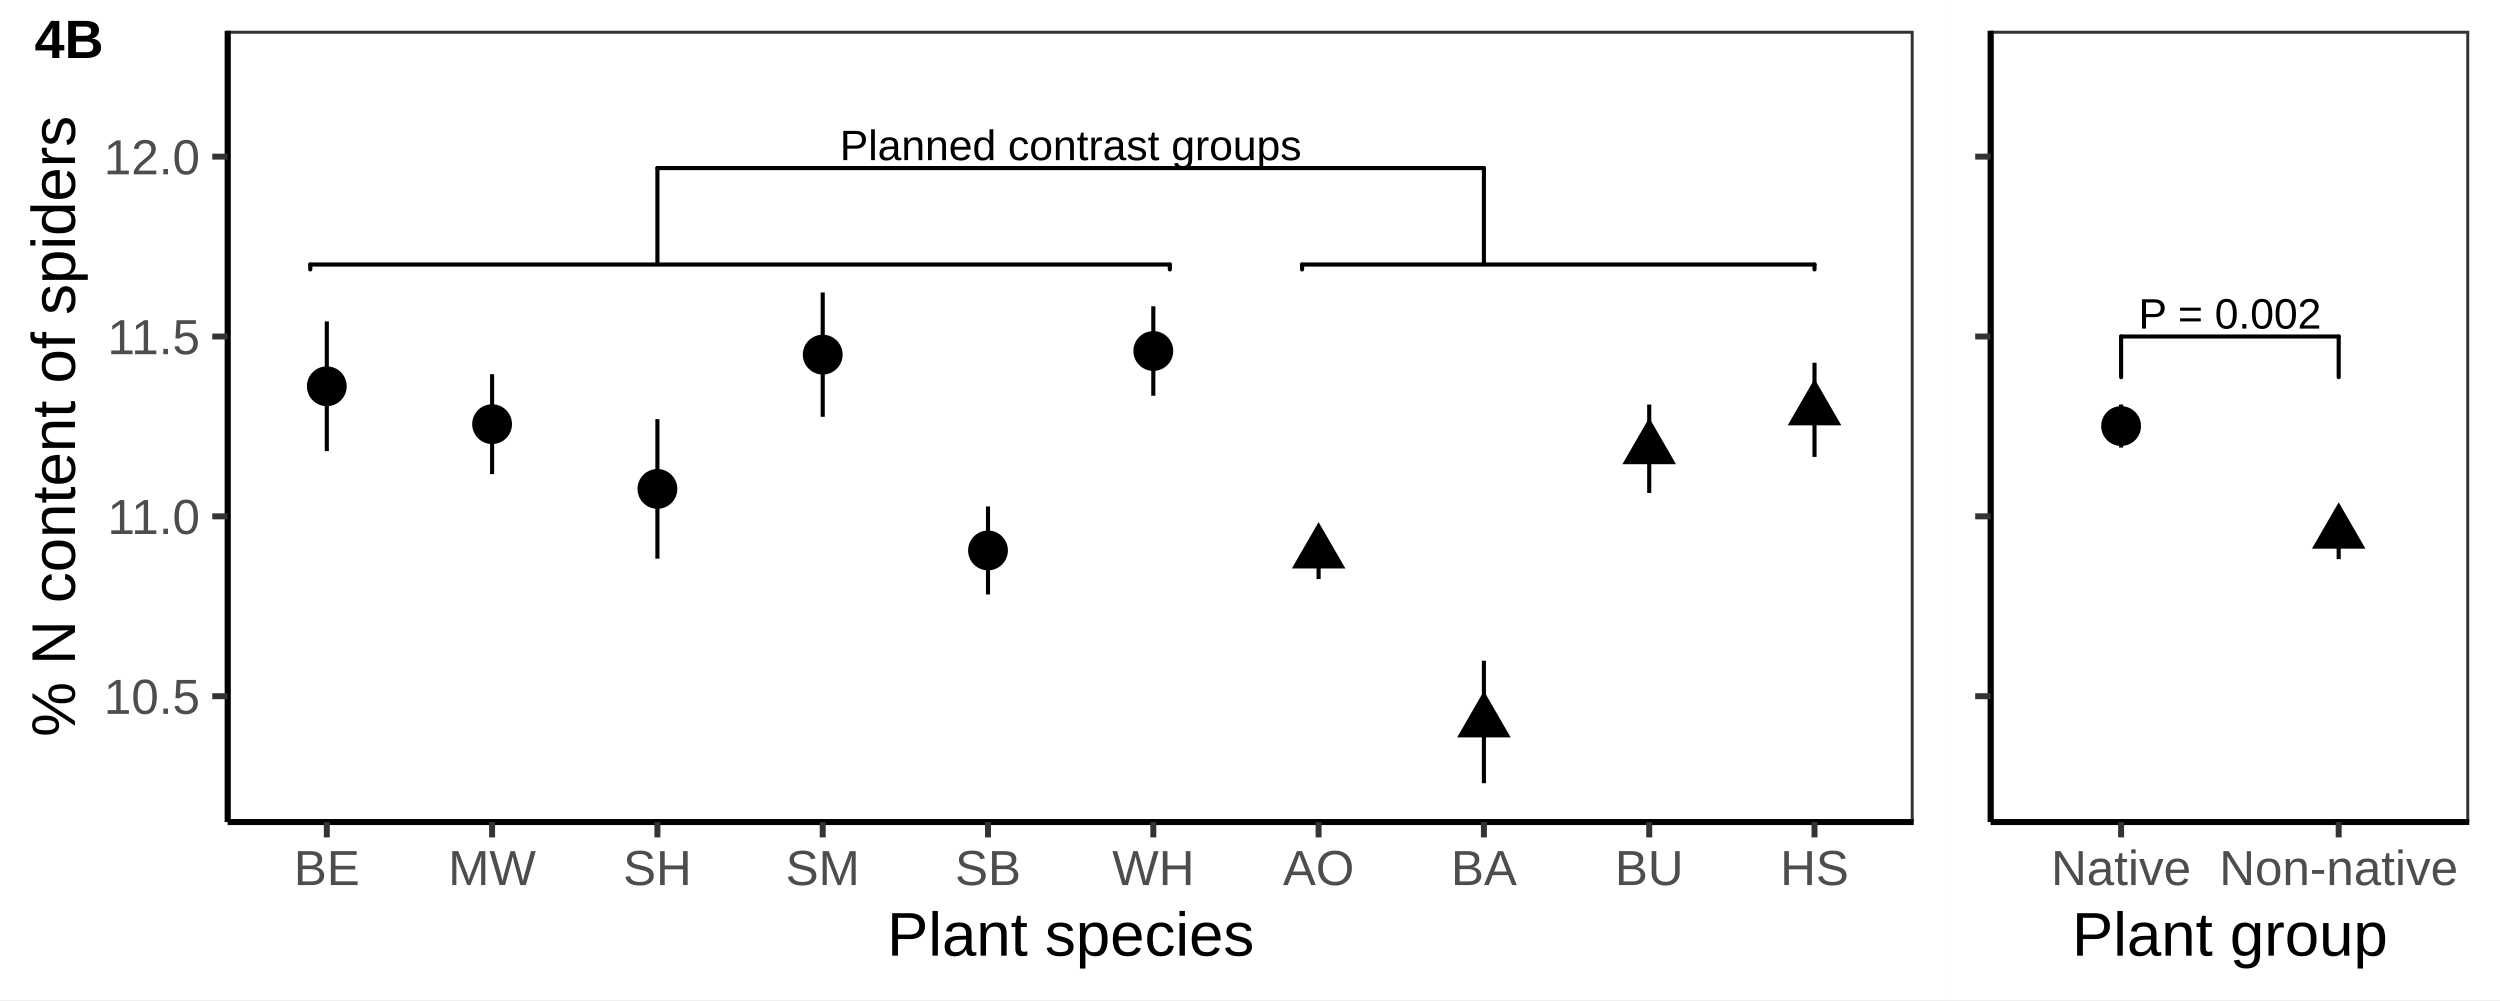
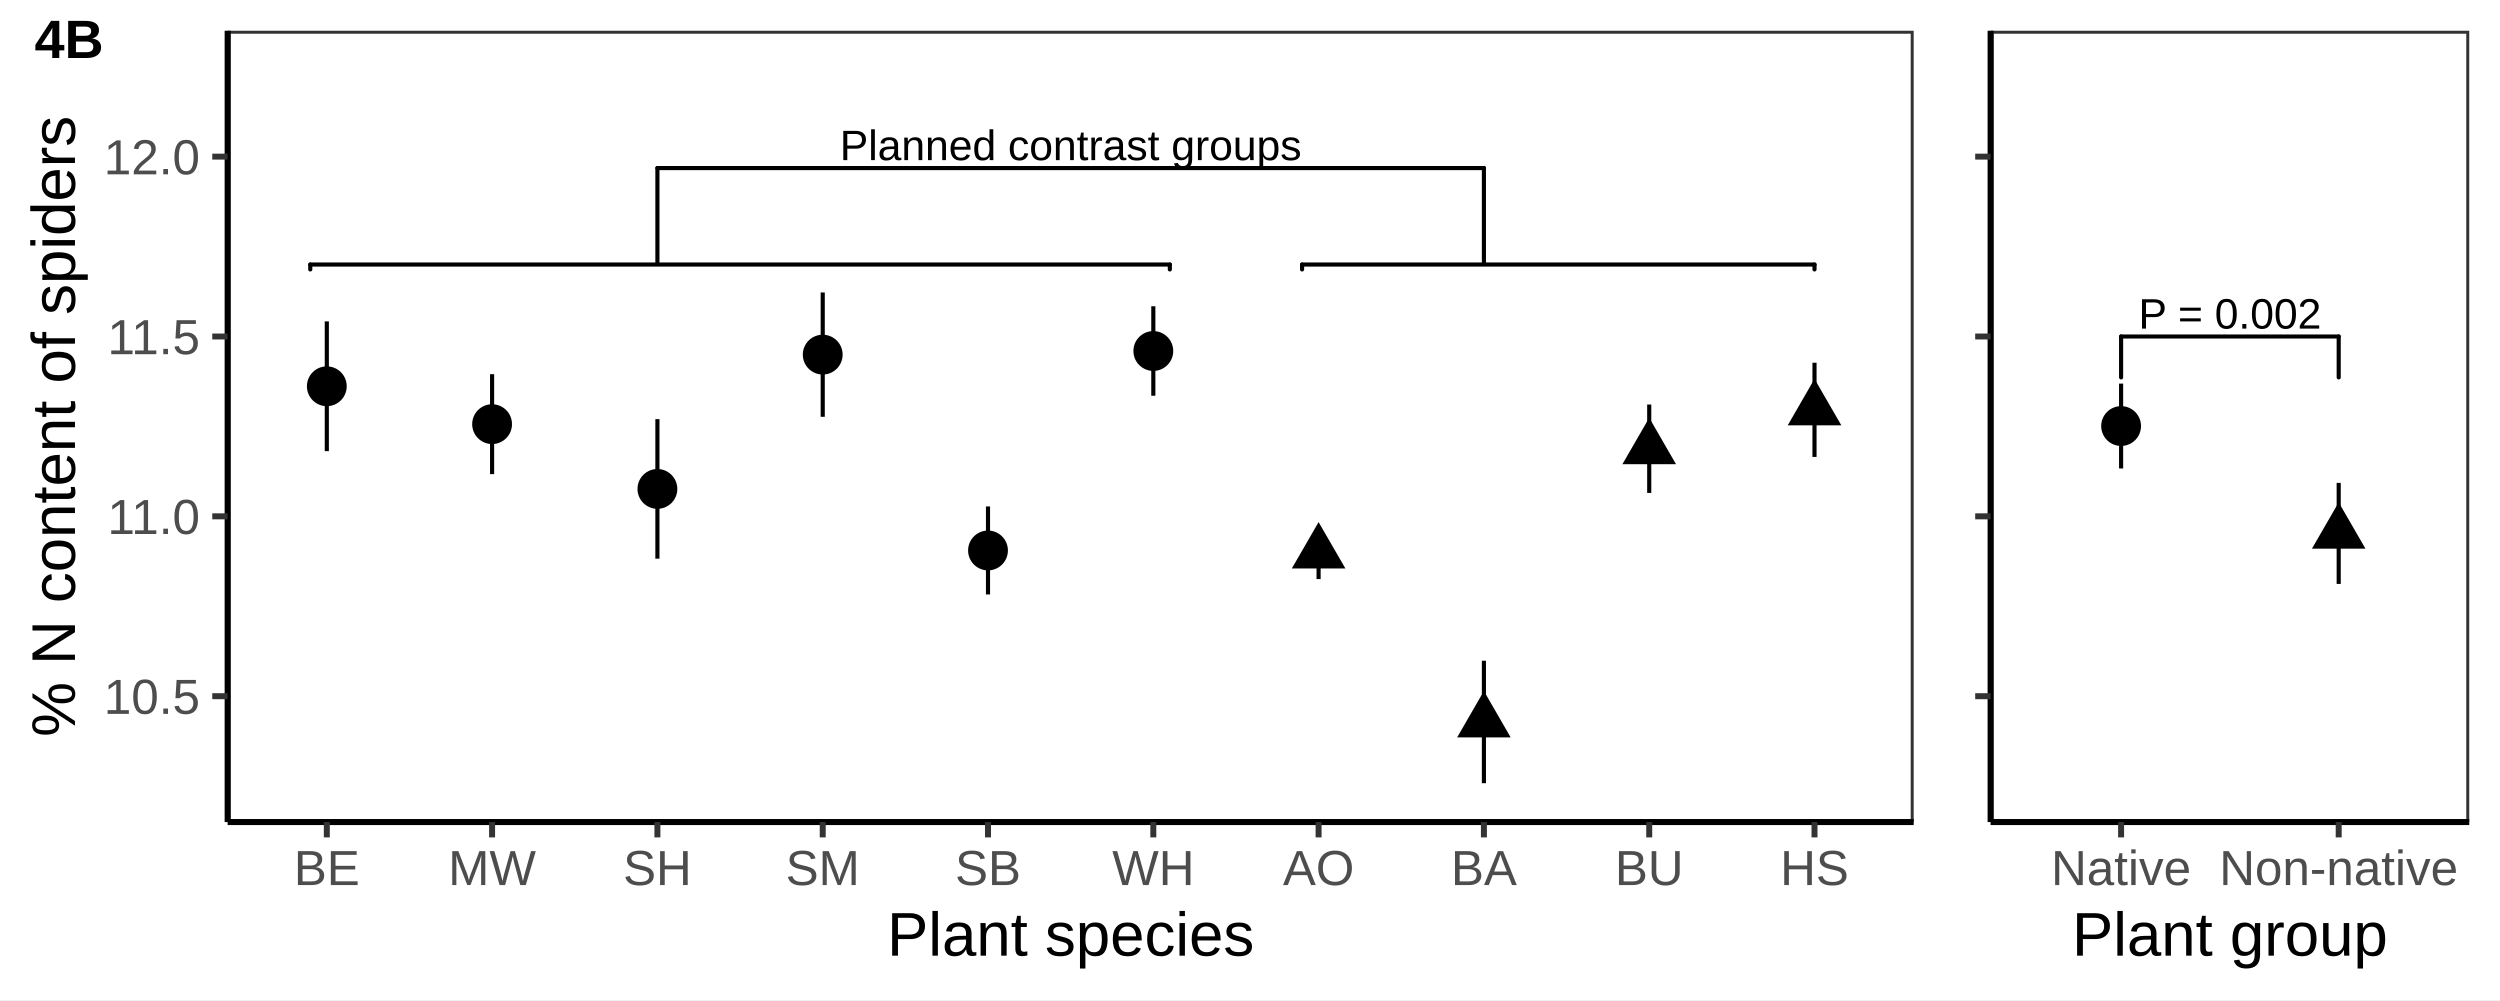
<svg xmlns="http://www.w3.org/2000/svg" class="svglite" width="648.00pt" height="259.20pt" viewBox="0 0 648.00 259.20">
  <defs>
    <style type="text/css">
    .svglite line, .svglite polyline, .svglite polygon, .svglite path, .svglite rect, .svglite circle {
      fill: none;
      stroke: #000000;
      stroke-linecap: round;
      stroke-linejoin: round;
      stroke-miterlimit: 10.00;
+     }
+     .svglite text {
+       white-space: pre;
    }
  </style>
  </defs>
  <rect width="100%" height="100%" style="stroke: none; fill: none;" />
  <defs>
    <clipPath id="cpMC4wMHw2NDguMDB8MC4wMHwyNTkuMjA=">
      <rect x="0.00" y="0.00" width="648.00" height="259.20" />
    </clipPath>
  </defs>
  <g clip-path="url(#cpMC4wMHw2NDguMDB8MC4wMHwyNTkuMjA=)">
</g>
  <defs>
    <clipPath id="cpMC4wMHw1MDQuMDB8MC4wMHwyNTkuMjA=">
      <rect x="0.00" y="0" width="504.00" height="259.20" />
    </clipPath>
  </defs>
  <g clip-path="url(#cpMC4wMHw1MDQuMDB8MC4wMHwyNTkuMjA=)">
    <rect x="-0" y="0" width="504.00" height="259.20" style="stroke-width: 1.55; stroke: #FFFFFF; fill: #FFFFFF;" />
  </g>
  <g clip-path="url(#cpMC4wMHw2NDguMDB8MC4wMHwyNTkuMjA=)">
</g>
  <defs>
    <clipPath id="cpNTkuMDB8NDk2LjAzfDcuOTd8MjEzLjA4">
      <rect x="59.00" y="7.97" width="437.03" height="205.11" />
    </clipPath>
  </defs>
  <g clip-path="url(#cpNTkuMDB8NDk2LjAzfDcuOTd8MjEzLjA4)">
    <circle cx="84.71" cy="100.12" r="5.16" style="stroke-width: 0.71; stroke: none; fill: #000000;" />
    <circle cx="127.55" cy="109.94" r="5.16" style="stroke-width: 0.71; stroke: none; fill: #000000;" />
    <circle cx="170.40" cy="126.73" r="5.16" style="stroke-width: 0.71; stroke: none; fill: #000000;" />
    <circle cx="213.25" cy="91.92" r="5.16" style="stroke-width: 0.71; stroke: none; fill: #000000;" />
    <circle cx="256.09" cy="142.68" r="5.16" style="stroke-width: 0.71; stroke: none; fill: #000000;" />
    <circle cx="298.94" cy="90.98" r="5.16" style="stroke-width: 0.71; stroke: none; fill: #000000;" />
    <polygon points="341.78,135.33 348.73,147.35 334.84,147.35 " style="stroke-width: 0.71; stroke: none; fill: #000000;" />
    <polygon points="384.63,179.11 391.57,191.14 377.69,191.14 " style="stroke-width: 0.71; stroke: none; fill: #000000;" />
    <polygon points="427.48,108.29 434.42,120.32 420.53,120.32 " style="stroke-width: 0.71; stroke: none; fill: #000000;" />
    <polygon points="470.32,98.21 477.27,110.24 463.38,110.24 " style="stroke-width: 0.71; stroke: none; fill: #000000;" />
    <polyline points="84.71,83.30 84.71,83.30 " style="stroke-width: 1.07; stroke-linecap: butt;" />
    <polyline points="84.71,83.30 84.71,116.94 " style="stroke-width: 1.07; stroke-linecap: butt;" />
    <polyline points="84.71,116.94 84.71,116.94 " style="stroke-width: 1.07; stroke-linecap: butt;" />
    <polyline points="127.55,96.99 127.55,96.99 " style="stroke-width: 1.07; stroke-linecap: butt;" />
    <polyline points="127.55,96.99 127.55,122.89 " style="stroke-width: 1.07; stroke-linecap: butt;" />
    <polyline points="127.55,122.89 127.55,122.89 " style="stroke-width: 1.07; stroke-linecap: butt;" />
    <polyline points="170.40,108.64 170.40,108.64 " style="stroke-width: 1.07; stroke-linecap: butt;" />
    <polyline points="170.40,108.64 170.40,144.81 " style="stroke-width: 1.07; stroke-linecap: butt;" />
    <polyline points="170.40,144.81 170.40,144.81 " style="stroke-width: 1.07; stroke-linecap: butt;" />
    <polyline points="213.25,75.80 213.25,75.80 " style="stroke-width: 1.07; stroke-linecap: butt;" />
    <polyline points="213.25,75.80 213.25,108.04 " style="stroke-width: 1.07; stroke-linecap: butt;" />
    <polyline points="213.25,108.04 213.25,108.04 " style="stroke-width: 1.07; stroke-linecap: butt;" />
    <polyline points="256.09,131.27 256.09,131.27 " style="stroke-width: 1.07; stroke-linecap: butt;" />
    <polyline points="256.09,131.27 256.09,154.09 " style="stroke-width: 1.07; stroke-linecap: butt;" />
    <polyline points="256.09,154.09 256.09,154.09 " style="stroke-width: 1.07; stroke-linecap: butt;" />
    <polyline points="298.94,79.39 298.94,79.39 " style="stroke-width: 1.07; stroke-linecap: butt;" />
    <polyline points="298.94,79.39 298.94,102.57 " style="stroke-width: 1.07; stroke-linecap: butt;" />
    <polyline points="298.94,102.57 298.94,102.57 " style="stroke-width: 1.07; stroke-linecap: butt;" />
    <polyline points="341.78,136.59 341.78,136.59 " style="stroke-width: 1.07; stroke-linecap: butt;" />
    <polyline points="341.78,136.59 341.78,150.10 " style="stroke-width: 1.07; stroke-linecap: butt;" />
    <polyline points="341.78,150.10 341.78,150.10 " style="stroke-width: 1.07; stroke-linecap: butt;" />
    <polyline points="384.63,171.26 384.63,171.26 " style="stroke-width: 1.07; stroke-linecap: butt;" />
    <polyline points="384.63,171.26 384.63,203.00 " style="stroke-width: 1.07; stroke-linecap: butt;" />
    <polyline points="384.63,203.00 384.63,203.00 " style="stroke-width: 1.07; stroke-linecap: butt;" />
    <polyline points="427.48,104.86 427.48,104.86 " style="stroke-width: 1.07; stroke-linecap: butt;" />
    <polyline points="427.48,104.86 427.48,127.76 " style="stroke-width: 1.07; stroke-linecap: butt;" />
    <polyline points="427.48,127.76 427.48,127.76 " style="stroke-width: 1.07; stroke-linecap: butt;" />
    <polyline points="470.32,94.02 470.32,94.02 " style="stroke-width: 1.07; stroke-linecap: butt;" />
    <polyline points="470.32,94.02 470.32,118.44 " style="stroke-width: 1.07; stroke-linecap: butt;" />
    <polyline points="470.32,118.44 470.32,118.44 " style="stroke-width: 1.07; stroke-linecap: butt;" />
-     <text x="277.52" y="41.51" text-anchor="middle" style="font-size: 11.04px; font-family: Arial;" textLength="119.58px" lengthAdjust="spacingAndGlyphs">Planned contrast groups</text>
+     <text x="277.52" y="41.51" text-anchor="middle" style="font-size: 11.04px; font-family: &quot;Arial&quot;;" textLength="119.58px" lengthAdjust="spacingAndGlyphs">Planned contrast groups</text>
    <line x1="384.63" y1="68.37" x2="384.63" y2="43.56" style="stroke-width: 1.07;" />
    <line x1="384.63" y1="43.56" x2="170.40" y2="43.56" style="stroke-width: 1.07;" />
    <line x1="170.40" y1="43.56" x2="170.40" y2="68.37" style="stroke-width: 1.07;" />
-     <text x="191.82" y="66.52" text-anchor="middle" style="font-size: 11.04px; font-family: Arial;" textLength="3.07px" lengthAdjust="spacingAndGlyphs"> </text>
+     <text x="191.82" y="66.52" text-anchor="middle" style="font-size: 11.04px; font-family: &quot;Arial&quot;;" textLength="3.07px" lengthAdjust="spacingAndGlyphs"> </text>
    <line x1="80.42" y1="69.84" x2="80.42" y2="68.57" style="stroke-width: 1.07;" />
    <line x1="80.42" y1="68.57" x2="303.22" y2="68.57" style="stroke-width: 1.07;" />
    <line x1="303.22" y1="68.57" x2="303.22" y2="69.84" style="stroke-width: 1.07;" />
-     <text x="403.91" y="66.52" text-anchor="middle" style="font-size: 11.04px; font-family: Arial;" textLength="3.07px" lengthAdjust="spacingAndGlyphs"> </text>
+     <text x="403.91" y="66.52" text-anchor="middle" style="font-size: 11.04px; font-family: &quot;Arial&quot;;" textLength="3.07px" lengthAdjust="spacingAndGlyphs"> </text>
    <line x1="337.50" y1="69.84" x2="337.50" y2="68.57" style="stroke-width: 1.07;" />
    <line x1="337.50" y1="68.57" x2="470.32" y2="68.57" style="stroke-width: 1.07;" />
    <line x1="470.32" y1="68.57" x2="470.32" y2="69.84" style="stroke-width: 1.07;" />
    <rect x="59.00" y="7.97" width="437.03" height="205.11" style="stroke-width: 1.55; stroke: #333333;" />
  </g>
  <g clip-path="url(#cpMC4wMHw2NDguMDB8MC4wMHwyNTkuMjA=)">
    <polyline points="59.00,213.08 59.00,7.97 " style="stroke-width: 1.55; stroke-linecap: butt;" />
-     <text x="51.83" y="185.03" text-anchor="end" style="font-size: 12.80px; fill: #4D4D4D; font-family: Arial;" textLength="24.90px" lengthAdjust="spacingAndGlyphs">10.5</text>
-     <text x="51.83" y="138.41" text-anchor="end" style="font-size: 12.80px; fill: #4D4D4D; font-family: Arial;" textLength="23.95px" lengthAdjust="spacingAndGlyphs">11.0</text>
-     <text x="51.83" y="91.80" text-anchor="end" style="font-size: 12.80px; fill: #4D4D4D; font-family: Arial;" textLength="23.95px" lengthAdjust="spacingAndGlyphs">11.5</text>
-     <text x="51.83" y="45.18" text-anchor="end" style="font-size: 12.80px; fill: #4D4D4D; font-family: Arial;" textLength="24.90px" lengthAdjust="spacingAndGlyphs">12.0</text>
+     <text x="51.83" y="185.03" text-anchor="end" style="font-size: 12.80px;fill: #4D4D4D; font-family: &quot;Arial&quot;;" textLength="24.90px" lengthAdjust="spacingAndGlyphs">10.5</text>
+     <text x="51.83" y="138.41" text-anchor="end" style="font-size: 12.80px;fill: #4D4D4D; font-family: &quot;Arial&quot;;" textLength="23.95px" lengthAdjust="spacingAndGlyphs">11.0</text>
+     <text x="51.83" y="91.80" text-anchor="end" style="font-size: 12.80px;fill: #4D4D4D; font-family: &quot;Arial&quot;;" textLength="23.95px" lengthAdjust="spacingAndGlyphs">11.5</text>
+     <text x="51.83" y="45.18" text-anchor="end" style="font-size: 12.80px;fill: #4D4D4D; font-family: &quot;Arial&quot;;" textLength="24.90px" lengthAdjust="spacingAndGlyphs">12.0</text>
    <polyline points="55.02,180.45 59.00,180.45 " style="stroke-width: 1.55; stroke: #333333; stroke-linecap: butt;" />
    <polyline points="55.02,133.83 59.00,133.83 " style="stroke-width: 1.55; stroke: #333333; stroke-linecap: butt;" />
    <polyline points="55.02,87.22 59.00,87.22 " style="stroke-width: 1.55; stroke: #333333; stroke-linecap: butt;" />
    <polyline points="55.02,40.60 59.00,40.60 " style="stroke-width: 1.55; stroke: #333333; stroke-linecap: butt;" />
    <polyline points="59.00,213.08 496.03,213.08 " style="stroke-width: 1.55; stroke-linecap: butt;" />
    <polyline points="84.71,217.06 84.71,213.08 " style="stroke-width: 1.55; stroke: #333333; stroke-linecap: butt;" />
    <polyline points="127.55,217.06 127.55,213.08 " style="stroke-width: 1.55; stroke: #333333; stroke-linecap: butt;" />
    <polyline points="170.40,217.06 170.40,213.08 " style="stroke-width: 1.55; stroke: #333333; stroke-linecap: butt;" />
    <polyline points="213.25,217.06 213.25,213.08 " style="stroke-width: 1.55; stroke: #333333; stroke-linecap: butt;" />
    <polyline points="256.09,217.06 256.09,213.08 " style="stroke-width: 1.55; stroke: #333333; stroke-linecap: butt;" />
    <polyline points="298.94,217.06 298.94,213.08 " style="stroke-width: 1.55; stroke: #333333; stroke-linecap: butt;" />
    <polyline points="341.78,217.06 341.78,213.08 " style="stroke-width: 1.55; stroke: #333333; stroke-linecap: butt;" />
    <polyline points="384.63,217.06 384.63,213.08 " style="stroke-width: 1.55; stroke: #333333; stroke-linecap: butt;" />
    <polyline points="427.48,217.06 427.48,213.08 " style="stroke-width: 1.55; stroke: #333333; stroke-linecap: butt;" />
    <polyline points="470.32,217.06 470.32,213.08 " style="stroke-width: 1.55; stroke: #333333; stroke-linecap: butt;" />
-     <text x="84.71" y="229.41" text-anchor="middle" style="font-size: 12.80px; fill: #4D4D4D; font-family: Arial;" textLength="17.06px" lengthAdjust="spacingAndGlyphs">BE</text>
-     <text x="127.55" y="229.41" text-anchor="middle" style="font-size: 12.80px; fill: #4D4D4D; font-family: Arial;" textLength="22.73px" lengthAdjust="spacingAndGlyphs">MW</text>
-     <text x="170.40" y="229.41" text-anchor="middle" style="font-size: 12.80px; fill: #4D4D4D; font-family: Arial;" textLength="17.77px" lengthAdjust="spacingAndGlyphs">SH</text>
-     <text x="213.25" y="229.41" text-anchor="middle" style="font-size: 12.80px; fill: #4D4D4D; font-family: Arial;" textLength="19.19px" lengthAdjust="spacingAndGlyphs">SM</text>
-     <text x="256.09" y="229.41" text-anchor="middle" style="font-size: 12.80px; fill: #4D4D4D; font-family: Arial;" textLength="17.06px" lengthAdjust="spacingAndGlyphs">SB</text>
-     <text x="298.94" y="229.41" text-anchor="middle" style="font-size: 12.80px; fill: #4D4D4D; font-family: Arial;" textLength="21.31px" lengthAdjust="spacingAndGlyphs">WH</text>
-     <text x="341.78" y="229.41" text-anchor="middle" style="font-size: 12.80px; fill: #4D4D4D; font-family: Arial;" textLength="18.48px" lengthAdjust="spacingAndGlyphs">AO</text>
-     <text x="384.63" y="229.41" text-anchor="middle" style="font-size: 12.80px; fill: #4D4D4D; font-family: Arial;" textLength="17.06px" lengthAdjust="spacingAndGlyphs">BA</text>
-     <text x="427.48" y="229.41" text-anchor="middle" style="font-size: 12.80px; fill: #4D4D4D; font-family: Arial;" textLength="17.77px" lengthAdjust="spacingAndGlyphs">BU</text>
-     <text x="470.32" y="229.41" text-anchor="middle" style="font-size: 12.80px; fill: #4D4D4D; font-family: Arial;" textLength="17.77px" lengthAdjust="spacingAndGlyphs">HS</text>
-     <text x="277.52" y="247.71" text-anchor="middle" style="font-size: 16.00px; font-family: Arial;" textLength="95.16px" lengthAdjust="spacingAndGlyphs">Plant species</text>
-     <text transform="translate(19.43,110.52) rotate(-90)" text-anchor="middle" style="font-size: 16.00px; font-family: Arial;" textLength="160.96px" lengthAdjust="spacingAndGlyphs">% N content of spiders</text>
-     <text x="8.95" y="15.03" style="font-size: 14.00px; font-weight: bold; font-family: Arial;" textLength="17.89px" lengthAdjust="spacingAndGlyphs">4B</text>
+     <text x="84.71" y="229.41" text-anchor="middle" style="font-size: 12.80px;fill: #4D4D4D; font-family: &quot;Arial&quot;;" textLength="17.06px" lengthAdjust="spacingAndGlyphs">BE</text>
+     <text x="127.55" y="229.41" text-anchor="middle" style="font-size: 12.80px;fill: #4D4D4D; font-family: &quot;Arial&quot;;" textLength="22.73px" lengthAdjust="spacingAndGlyphs">MW</text>
+     <text x="170.40" y="229.41" text-anchor="middle" style="font-size: 12.80px;fill: #4D4D4D; font-family: &quot;Arial&quot;;" textLength="17.77px" lengthAdjust="spacingAndGlyphs">SH</text>
+     <text x="213.25" y="229.41" text-anchor="middle" style="font-size: 12.80px;fill: #4D4D4D; font-family: &quot;Arial&quot;;" textLength="19.19px" lengthAdjust="spacingAndGlyphs">SM</text>
+     <text x="256.09" y="229.41" text-anchor="middle" style="font-size: 12.80px;fill: #4D4D4D; font-family: &quot;Arial&quot;;" textLength="17.06px" lengthAdjust="spacingAndGlyphs">SB</text>
+     <text x="298.94" y="229.41" text-anchor="middle" style="font-size: 12.80px;fill: #4D4D4D; font-family: &quot;Arial&quot;;" textLength="21.31px" lengthAdjust="spacingAndGlyphs">WH</text>
+     <text x="341.78" y="229.41" text-anchor="middle" style="font-size: 12.80px;fill: #4D4D4D; font-family: &quot;Arial&quot;;" textLength="18.48px" lengthAdjust="spacingAndGlyphs">AO</text>
+     <text x="384.63" y="229.41" text-anchor="middle" style="font-size: 12.80px;fill: #4D4D4D; font-family: &quot;Arial&quot;;" textLength="17.06px" lengthAdjust="spacingAndGlyphs">BA</text>
+     <text x="427.48" y="229.41" text-anchor="middle" style="font-size: 12.80px;fill: #4D4D4D; font-family: &quot;Arial&quot;;" textLength="17.77px" lengthAdjust="spacingAndGlyphs">BU</text>
+     <text x="470.32" y="229.41" text-anchor="middle" style="font-size: 12.80px;fill: #4D4D4D; font-family: &quot;Arial&quot;;" textLength="17.77px" lengthAdjust="spacingAndGlyphs">HS</text>
+     <text x="277.52" y="247.71" text-anchor="middle" style="font-size: 16.00px; font-family: &quot;Arial&quot;;" textLength="95.16px" lengthAdjust="spacingAndGlyphs">Plant species</text>
+     <text transform="translate(19.43,110.52) rotate(-90)" text-anchor="middle" style="font-size: 16.00px; font-family: &quot;Arial&quot;;" textLength="160.96px" lengthAdjust="spacingAndGlyphs">% N content of spiders</text>
+     <text x="8.95" y="15.03" style="font-size: 14.00px; font-weight: bold; font-family: &quot;Arial&quot;;" textLength="17.89px" lengthAdjust="spacingAndGlyphs">4B</text>
  </g>
  <defs>
    <clipPath id="cpNTA0LjAwfDY0OC4wMHwwLjAwfDI1OS4yMA==">
      <rect x="504.00" y="0" width="144.00" height="259.20" />
    </clipPath>
  </defs>
  <g clip-path="url(#cpNTA0LjAwfDY0OC4wMHwwLjAwfDI1OS4yMA==)">
    <rect x="504.00" y="0" width="144.00" height="259.20" style="stroke-width: 1.55; stroke: #FFFFFF; fill: #FFFFFF;" />
  </g>
  <g clip-path="url(#cpMC4wMHw2NDguMDB8MC4wMHwyNTkuMjA=)">
</g>
  <defs>
    <clipPath id="cpNTE1Ljk2fDY0MC4wM3w3Ljk3fDIxMy4wOA==">
      <rect x="515.96" y="7.97" width="124.07" height="205.11" />
    </clipPath>
  </defs>
  <g clip-path="url(#cpNTE1Ljk2fDY0MC4wM3w3Ljk3fDIxMy4wOA==)">
    <circle cx="549.79" cy="110.43" r="5.16" style="stroke-width: 0.71; stroke: none; fill: #000000;" />
    <polygon points="606.19,130.20 613.13,142.22 599.25,142.22 " style="stroke-width: 0.71; stroke: none; fill: #000000;" />
-     <polyline points="549.79,104.84 549.79,104.84 " style="stroke-width: 1.07; stroke-linecap: butt;" />
-     <polyline points="549.79,104.84 549.79,116.02 " style="stroke-width: 1.07; stroke-linecap: butt;" />
-     <polyline points="549.79,116.02 549.79,116.02 " style="stroke-width: 1.07; stroke-linecap: butt;" />
-     <polyline points="606.19,131.50 606.19,131.50 " style="stroke-width: 1.07; stroke-linecap: butt;" />
-     <polyline points="606.19,131.50 606.19,144.93 " style="stroke-width: 1.07; stroke-linecap: butt;" />
-     <polyline points="606.19,144.93 606.19,144.93 " style="stroke-width: 1.07; stroke-linecap: butt;" />
-     <text x="577.99" y="85.17" text-anchor="middle" style="font-size: 11.04px; font-family: Arial;" textLength="47.34px" lengthAdjust="spacingAndGlyphs">P = 0.002</text>
-     <line x1="549.79" y1="97.76" x2="549.79" y2="87.22" style="stroke-width: 1.07;" />
+     <polyline points="549.79,99.43 549.79,99.43 " style="stroke-width: 1.07; stroke-linecap: butt;" />
+     <polyline points="549.79,99.43 549.79,121.43 " style="stroke-width: 1.07; stroke-linecap: butt;" />
+     <polyline points="549.79,121.43 549.79,121.43 " style="stroke-width: 1.07; stroke-linecap: butt;" />
+     <polyline points="606.19,125.16 606.19,125.16 " style="stroke-width: 1.07; stroke-linecap: butt;" />
+     <polyline points="606.19,125.16 606.19,151.36 " style="stroke-width: 1.07; stroke-linecap: butt;" />
+     <polyline points="606.19,151.36 606.19,151.36 " style="stroke-width: 1.07; stroke-linecap: butt;" />
+     <text x="577.99" y="85.17" text-anchor="middle" style="font-size: 11.04px; font-family: &quot;Arial&quot;;" textLength="47.34px" lengthAdjust="spacingAndGlyphs">P = 0.002</text>
+     <line x1="549.79" y1="97.82" x2="549.79" y2="87.22" style="stroke-width: 1.07;" />
    <line x1="549.79" y1="87.22" x2="606.19" y2="87.22" style="stroke-width: 1.07;" />
-     <line x1="606.19" y1="87.22" x2="606.19" y2="97.76" style="stroke-width: 1.07;" />
+     <line x1="606.19" y1="87.22" x2="606.19" y2="97.82" style="stroke-width: 1.07;" />
    <rect x="515.96" y="7.97" width="124.07" height="205.11" style="stroke-width: 1.55; stroke: #333333;" />
  </g>
  <g clip-path="url(#cpMC4wMHw2NDguMDB8MC4wMHwyNTkuMjA=)">
    <polyline points="515.96,213.08 515.96,7.97 " style="stroke-width: 1.55; stroke-linecap: butt;" />
    <polyline points="511.97,180.45 515.96,180.45 " style="stroke-width: 1.55; stroke: #333333; stroke-linecap: butt;" />
    <polyline points="511.97,133.83 515.96,133.83 " style="stroke-width: 1.55; stroke: #333333; stroke-linecap: butt;" />
    <polyline points="511.97,87.22 515.96,87.22 " style="stroke-width: 1.55; stroke: #333333; stroke-linecap: butt;" />
    <polyline points="511.97,40.60 515.96,40.60 " style="stroke-width: 1.55; stroke: #333333; stroke-linecap: butt;" />
    <polyline points="515.96,213.08 640.03,213.08 " style="stroke-width: 1.55; stroke-linecap: butt;" />
    <polyline points="549.79,217.06 549.79,213.08 " style="stroke-width: 1.55; stroke: #333333; stroke-linecap: butt;" />
    <polyline points="606.19,217.06 606.19,213.08 " style="stroke-width: 1.55; stroke: #333333; stroke-linecap: butt;" />
-     <text x="549.79" y="229.41" text-anchor="middle" style="font-size: 12.80px; fill: #4D4D4D; font-family: Arial;" textLength="36.27px" lengthAdjust="spacingAndGlyphs">Native</text>
-     <text x="606.19" y="229.41" text-anchor="middle" style="font-size: 12.80px; fill: #4D4D4D; font-family: Arial;" textLength="61.87px" lengthAdjust="spacingAndGlyphs">Non-native</text>
-     <text x="577.99" y="247.71" text-anchor="middle" style="font-size: 16.00px; font-family: Arial;" textLength="81.84px" lengthAdjust="spacingAndGlyphs">Plant group</text>
+     <text x="549.79" y="229.41" text-anchor="middle" style="font-size: 12.80px;fill: #4D4D4D; font-family: &quot;Arial&quot;;" textLength="36.27px" lengthAdjust="spacingAndGlyphs">Native</text>
+     <text x="606.19" y="229.41" text-anchor="middle" style="font-size: 12.80px;fill: #4D4D4D; font-family: &quot;Arial&quot;;" textLength="61.87px" lengthAdjust="spacingAndGlyphs">Non-native</text>
+     <text x="577.99" y="247.71" text-anchor="middle" style="font-size: 16.00px; font-family: &quot;Arial&quot;;" textLength="81.84px" lengthAdjust="spacingAndGlyphs">Plant group</text>
  </g>
</svg>
